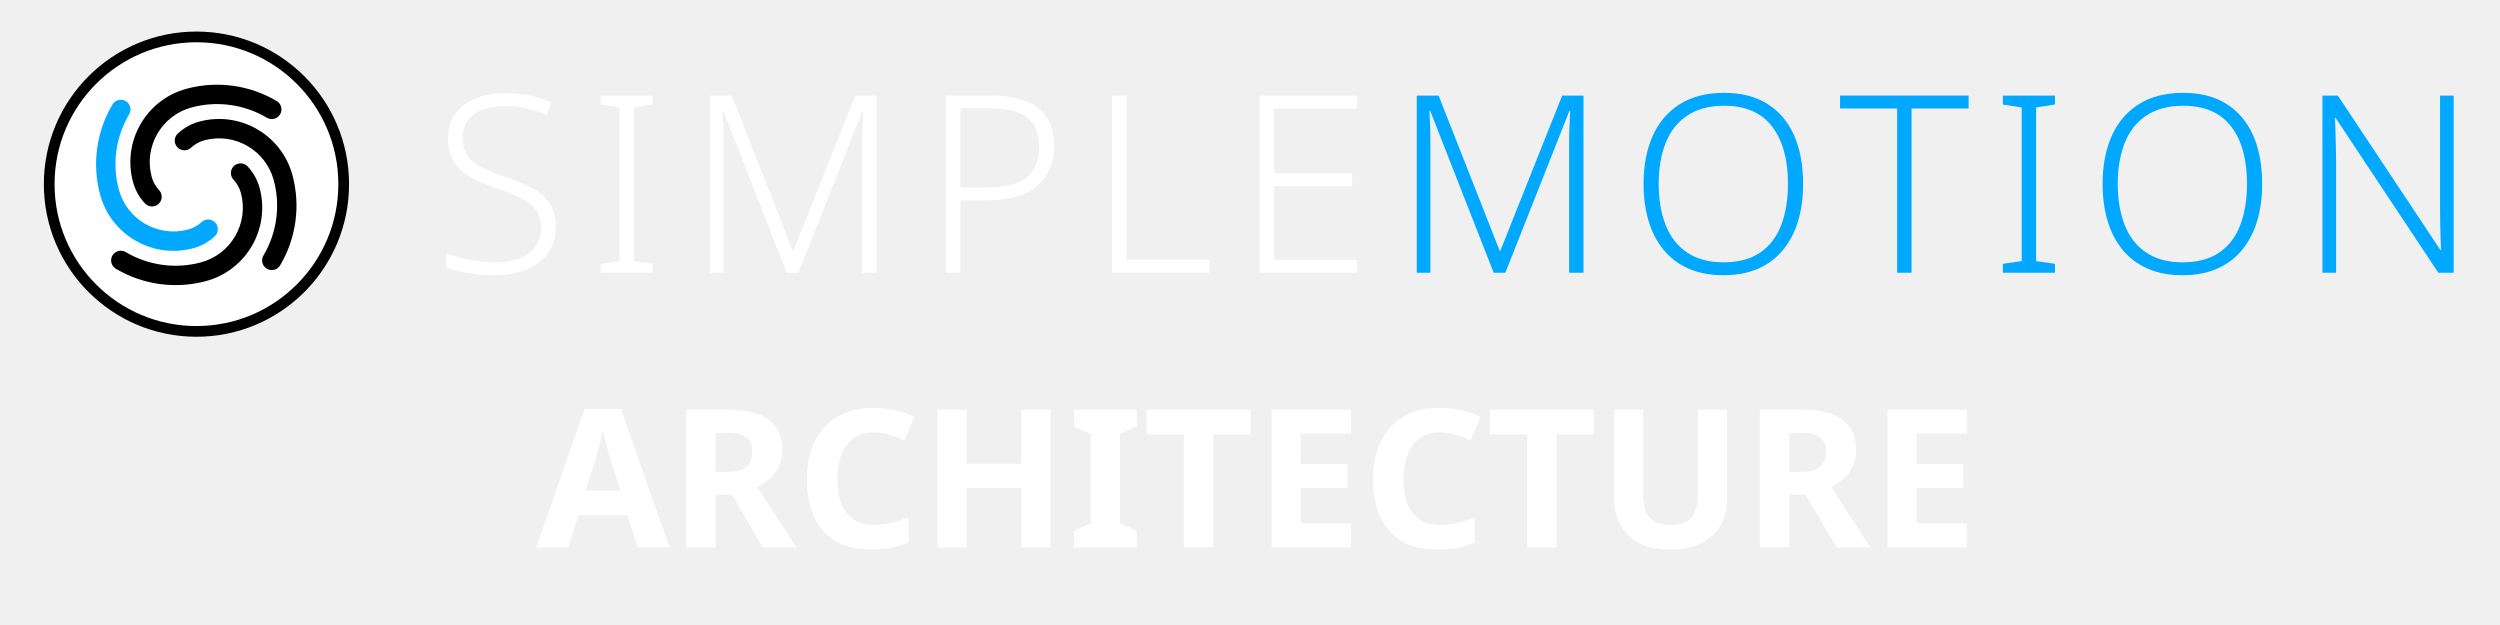
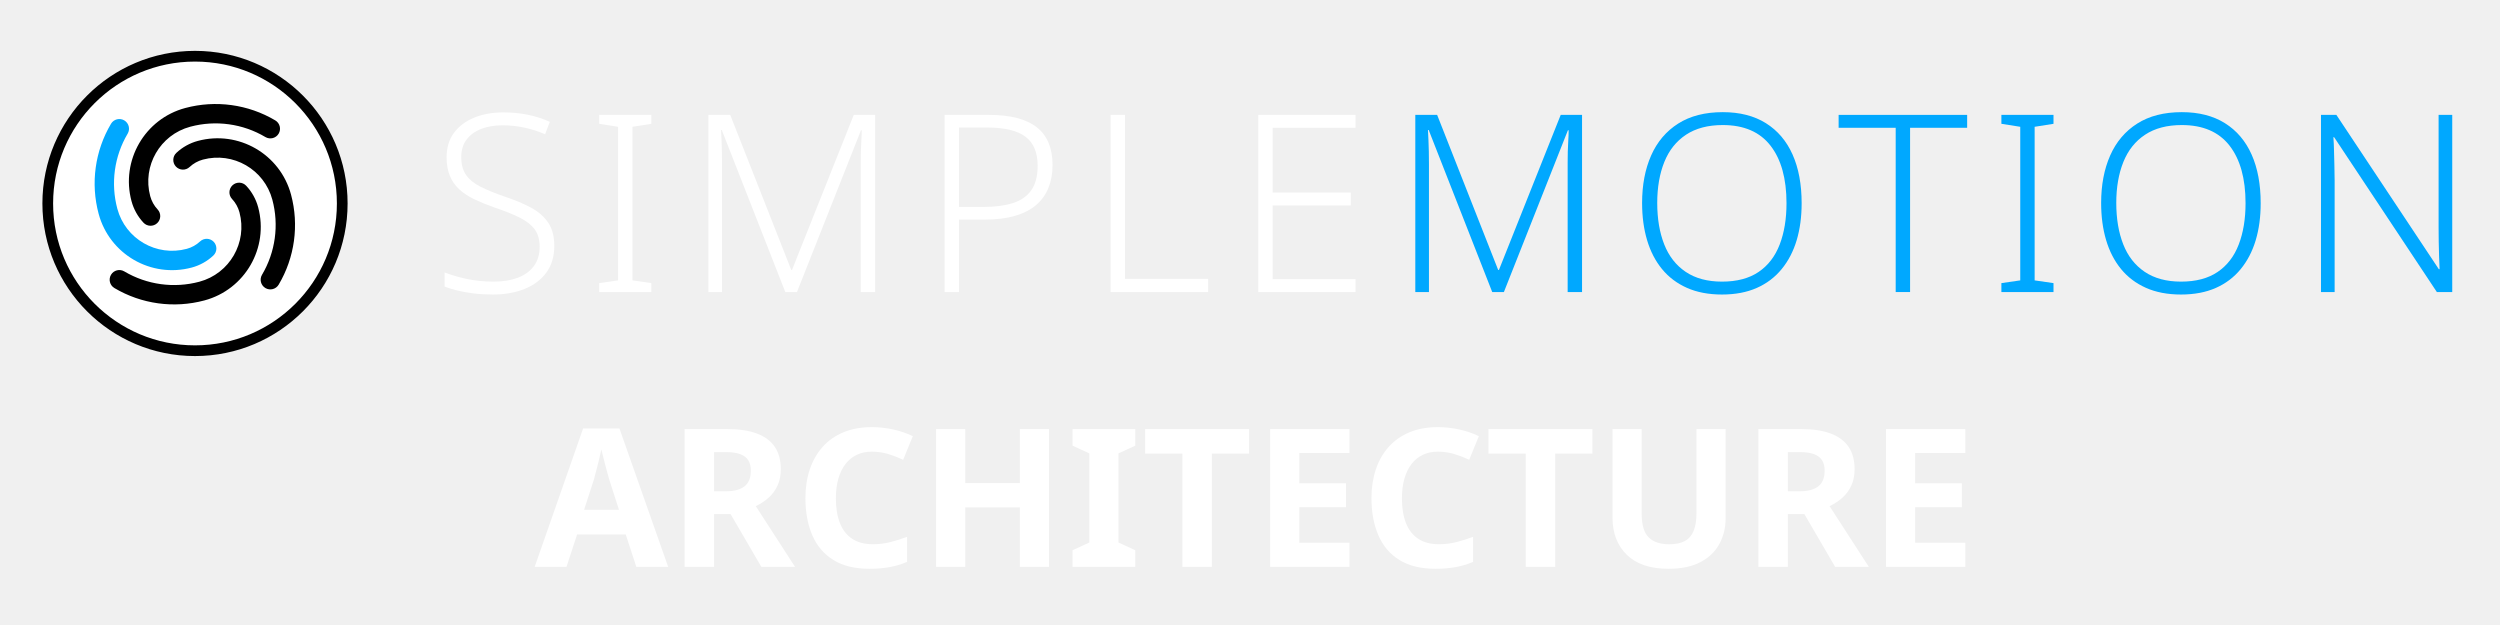
- <svg xmlns="http://www.w3.org/2000/svg" version="1.1" width="254" height="63.5" viewBox="0 0 254 63.5">
-   <g transform="translate(-44.04,-27.37)">
-     <g transform="translate(46.592,28.672) scale(0.068)">
-       <circle cx="256" cy="256" r="220" fill="#ffffff" stroke="#000000" stroke-width="16" />
-       <g transform="translate(256,256) scale(8.125) translate(-43,-160)">
-         <path d="m 33.53,163.538 a 9.322,9.322 0 0 1 -2.206,-3.966 13.983,13.983 0 0 1 9.888,-17.126 21.525,21.525 0 0 1 16.55,2.277 1.78,1.78 0 0 1 -1.816,3.063 17.964,17.964 0 0 0 -13.812,-1.9 10.422,10.422 0 0 0 -7.37,12.765 5.761,5.761 0 0 0 1.363,2.451 1.78,1.78 0 1 1 -2.597,2.436 z" style="fill:#000000;stroke:none" />
-         <path d="m 46.37,169.578 a 9.322,9.322 0 0 1 -3.966,2.206 13.983,13.983 0 0 1 -17.126,-9.888 21.525,21.525 0 0 1 2.277,-16.55 1.78,1.78 0 0 1 3.063,1.816 17.964,17.964 0 0 0 -1.9,13.812 10.422,10.422 0 0 0 12.765,7.37 5.761,5.761 0 0 0 2.451,-1.363 1.78,1.78 0 1 1 2.436,2.597 z" style="fill:#00a8ff;stroke:none" />
-         <path d="m 52.41,156.739 a 9.322,9.322 0 0 1 2.206,3.966 13.983,13.983 0 0 1 -9.888,17.126 21.525,21.525 0 0 1 -16.55,-2.277 1.78,1.78 0 0 1 1.816,-3.063 17.964,17.964 0 0 0 13.812,1.9 10.422,10.422 0 0 0 7.37,-12.765 5.761,5.761 0 0 0 -1.363,-2.451 1.78,1.78 0 1 1 2.597,-2.436 z" style="fill:#000000;stroke:none" />
-         <path d="m 39.57,150.699 a 9.322,9.322 0 0 1 3.966,-2.206 13.983,13.983 0 0 1 17.126,9.888 21.525,21.525 0 0 1 -2.277,16.55 1.78,1.78 0 0 1 -3.063,-1.816 17.964,17.964 0 0 0 1.9,-13.812 10.422,10.422 0 0 0 -12.765,-7.37 5.761,5.761 0 0 0 -2.451,1.363 1.78,1.78 0 1 1 -2.436,-2.597 z" style="fill:#000000;stroke:none" />
+ <svg xmlns="http://www.w3.org/2000/svg" version="1.1" width="240" height="60" viewBox="0 0 240 60">
+   <g transform="translate(-0.1399,1.8538) scale(0.9448819)">
+     <g transform="translate(-44.04,-27.37)">
+       <g transform="translate(46.592,28.672) scale(0.068)">
+         <circle cx="256" cy="256" r="220" fill="#ffffff" stroke="#000000" stroke-width="16" />
+         <g transform="translate(256,256) scale(8.125) translate(-43,-160)">
+           <path d="m 33.53,163.538 a 9.322,9.322 0 0 1 -2.206,-3.966 13.983,13.983 0 0 1 9.888,-17.126 21.525,21.525 0 0 1 16.55,2.277 1.78,1.78 0 0 1 -1.816,3.063 17.964,17.964 0 0 0 -13.812,-1.9 10.422,10.422 0 0 0 -7.37,12.765 5.761,5.761 0 0 0 1.363,2.451 1.78,1.78 0 1 1 -2.597,2.436 z" style="fill:#000000;stroke:none" />
+           <path d="m 46.37,169.578 a 9.322,9.322 0 0 1 -3.966,2.206 13.983,13.983 0 0 1 -17.126,-9.888 21.525,21.525 0 0 1 2.277,-16.55 1.78,1.78 0 0 1 3.063,1.816 17.964,17.964 0 0 0 -1.9,13.812 10.422,10.422 0 0 0 12.765,7.37 5.761,5.761 0 0 0 2.451,-1.363 1.78,1.78 0 1 1 2.436,2.597 z" style="fill:#00a8ff;stroke:none" />
+           <path d="m 52.41,156.739 a 9.322,9.322 0 0 1 2.206,3.966 13.983,13.983 0 0 1 -9.888,17.126 21.525,21.525 0 0 1 -16.55,-2.277 1.78,1.78 0 0 1 1.816,-3.063 17.964,17.964 0 0 0 13.812,1.9 10.422,10.422 0 0 0 7.37,-12.765 5.761,5.761 0 0 0 -1.363,-2.451 1.78,1.78 0 1 1 2.597,-2.436 z" style="fill:#000000;stroke:none" />
+           <path d="m 39.57,150.699 a 9.322,9.322 0 0 1 3.966,-2.206 13.983,13.983 0 0 1 17.126,9.888 21.525,21.525 0 0 1 -2.277,16.55 1.78,1.78 0 0 1 -3.063,-1.816 17.964,17.964 0 0 0 1.9,-13.812 10.422,10.422 0 0 0 -12.765,-7.37 5.761,5.761 0 0 0 -2.451,1.363 1.78,1.78 0 1 1 -2.436,-2.597 z" style="fill:#000000;stroke:none" />
+         </g>
      </g>
-     </g>
-     <g transform="translate(88,27.0) scale(0.72)">
-       <g style="fill:#ffffff;stroke:none" transform="translate(0,39.000) scale(0.035014,-0.035014)">
-         <path transform="translate(0,0)" d="M496 186Q496 122 464.0 78.5Q432 35 376.0 12.5Q320 -10 249 -10Q206 -10 170.5 -5.5Q135 -1 106.0 6.0Q77 13 54 22V79Q92 64 142.5 53.0Q193 42 252 42Q307 42 348.5 57.5Q390 73 413.5 104.5Q437 136 437 182Q437 225 417.5 252.0Q398 279 357.5 299.5Q317 320 254 341Q209 357 173.5 374.0Q138 391 113.0 414.0Q88 437 75.0 468.5Q62 500 62 543Q62 602 92.0 642.0Q122 682 173.5 703.0Q225 724 290 724Q343 724 389.5 714.5Q436 705 478 686L459 636Q417 654 374.0 663.0Q331 672 288 672Q239 672 201.5 657.5Q164 643 142.5 614.5Q121 586 121 544Q121 499 141.0 471.0Q161 443 199.5 424.0Q238 405 292 386Q356 365 401.5 340.5Q447 316 471.5 279.5Q496 243 496 186Z" />
-         <path transform="translate(626,0)" d="M261 0H51V36L127 47V666L51 678V714H261V678L185 666V47L261 36Z" />
-         <path transform="translate(1017,0)" d="M410 0 154 653H151Q152 635 153.0 612.5Q154 590 154.5 565.5Q155 541 155 515V0H100V714H188L434 89H437L686 714H772V0H714V521Q714 543 714.5 566.0Q715 589 716.5 611.0Q718 633 718 652H715L457 0Z" />
-         <path transform="translate(1969,0)" d="M278 714Q408 714 471.5 664.0Q535 614 535 512Q535 461 518.5 420.0Q502 379 468.5 350.5Q435 322 383.5 307.0Q332 292 263 292H158V0H100V714ZM272 663H158V343H257Q326 343 375.0 358.5Q424 374 449.5 410.5Q475 447 475 509Q475 589 426.0 626.0Q377 663 272 663Z" />
-         <path transform="translate(2638,0)" d="M100 0V714H158V53H493V0Z" />
-         <path transform="translate(3233,0)" d="M492 0H100V714H492V662H158V401H473V349H158V52H492Z" />
+       <g transform="translate(88,27.0) scale(0.72)">
+         <g style="fill:#ffffff;stroke:none" transform="translate(0,39.000) scale(0.035014,-0.035014)">
+           <path transform="translate(0,0)" d="M496 186Q496 122 464.0 78.5Q432 35 376.0 12.5Q320 -10 249 -10Q206 -10 170.5 -5.5Q135 -1 106.0 6.0Q77 13 54 22V79Q92 64 142.5 53.0Q193 42 252 42Q307 42 348.5 57.5Q390 73 413.5 104.5Q437 136 437 182Q437 225 417.5 252.0Q398 279 357.5 299.5Q317 320 254 341Q209 357 173.5 374.0Q138 391 113.0 414.0Q88 437 75.0 468.5Q62 500 62 543Q62 602 92.0 642.0Q122 682 173.5 703.0Q225 724 290 724Q343 724 389.5 714.5Q436 705 478 686L459 636Q417 654 374.0 663.0Q331 672 288 672Q239 672 201.5 657.5Q164 643 142.5 614.5Q121 586 121 544Q121 499 141.0 471.0Q161 443 199.5 424.0Q238 405 292 386Q356 365 401.5 340.5Q447 316 471.5 279.5Q496 243 496 186Z" />
+           <path transform="translate(626,0)" d="M261 0H51V36L127 47V666L51 678V714H261V678L185 666V47L261 36Z" />
+           <path transform="translate(1017,0)" d="M410 0 154 653H151Q152 635 153.0 612.5Q154 590 154.5 565.5Q155 541 155 515V0H100V714H188L434 89H437L686 714H772V0H714V521Q714 543 714.5 566.0Q715 589 716.5 611.0Q718 633 718 652H715L457 0Z" />
+           <path transform="translate(1969,0)" d="M278 714Q408 714 471.5 664.0Q535 614 535 512Q535 461 518.5 420.0Q502 379 468.5 350.5Q435 322 383.5 307.0Q332 292 263 292H158V0H100V714ZM272 663H158V343H257Q326 343 375.0 358.5Q424 374 449.5 410.5Q475 447 475 509Q475 589 426.0 626.0Q377 663 272 663Z" />
+           <path transform="translate(2638,0)" d="M100 0V714H158V53H493V0Z" />
+           <path transform="translate(3233,0)" d="M492 0H100V714H492V662H158V401H473V349H158V52H492Z" />
+         </g>
+         <g style="fill:#00a8ff;stroke:none" transform="translate(135.364,39.000) scale(0.035014,-0.035014)">
+           <path transform="translate(0,0)" d="M410 0 154 653H151Q152 635 153.0 612.5Q154 590 154.5 565.5Q155 541 155 515V0H100V714H188L434 89H437L686 714H772V0H714V521Q714 543 714.5 566.0Q715 589 716.5 611.0Q718 633 718 652H715L457 0Z" />
+           <path transform="translate(952,0)" d="M705 358Q705 276 685.0 209.0Q665 142 624.5 92.5Q584 43 524.0 16.5Q464 -10 384 -10Q303 -10 242.5 17.0Q182 44 142.0 93.0Q102 142 82.0 209.5Q62 277 62 359Q62 468 98.5 550.5Q135 633 207.5 679.0Q280 725 387 725Q490 725 561.0 680.5Q632 636 668.5 554.0Q705 472 705 358ZM123 359Q123 264 151.0 192.5Q179 121 237.5 81.5Q296 42 384 42Q474 42 531.5 81.0Q589 120 616.5 191.5Q644 263 644 358Q644 507 579.5 590.0Q515 673 387 673Q298 673 239.0 634.0Q180 595 151.5 524.0Q123 453 123 359Z" />
+           <path transform="translate(1800,0)" d="M294 0H236V662H6V714H524V662H294Z" />
+           <path transform="translate(2411,0)" d="M261 0H51V36L127 47V666L51 678V714H261V678L185 666V47L261 36Z" />
+           <path transform="translate(2802,0)" d="M705 358Q705 276 685.0 209.0Q665 142 624.5 92.5Q584 43 524.0 16.5Q464 -10 384 -10Q303 -10 242.5 17.0Q182 44 142.0 93.0Q102 142 82.0 209.5Q62 277 62 359Q62 468 98.5 550.5Q135 633 207.5 679.0Q280 725 387 725Q490 725 561.0 680.5Q632 636 668.5 554.0Q705 472 705 358ZM123 359Q123 264 151.0 192.5Q179 121 237.5 81.5Q296 42 384 42Q474 42 531.5 81.0Q589 120 616.5 191.5Q644 263 644 358Q644 507 579.5 590.0Q515 673 387 673Q298 673 239.0 634.0Q180 595 151.5 524.0Q123 453 123 359Z" />
+           <path transform="translate(3650,0)" d="M629 0H567L153 624H150Q152 598 152.5 570.0Q153 542 154.0 512.5Q155 483 155 451V0H100V714H162L575 92H578Q577 113 576.0 142.0Q575 171 574.5 202.5Q574 234 574 261V714H629Z" />
+         </g>
      </g>
-       <g style="fill:#00a8ff;stroke:none" transform="translate(135.364,39.000) scale(0.035014,-0.035014)">
-         <path transform="translate(0,0)" d="M410 0 154 653H151Q152 635 153.0 612.5Q154 590 154.5 565.5Q155 541 155 515V0H100V714H188L434 89H437L686 714H772V0H714V521Q714 543 714.5 566.0Q715 589 716.5 611.0Q718 633 718 652H715L457 0Z" />
-         <path transform="translate(952,0)" d="M705 358Q705 276 685.0 209.0Q665 142 624.5 92.5Q584 43 524.0 16.5Q464 -10 384 -10Q303 -10 242.5 17.0Q182 44 142.0 93.0Q102 142 82.0 209.5Q62 277 62 359Q62 468 98.5 550.5Q135 633 207.5 679.0Q280 725 387 725Q490 725 561.0 680.5Q632 636 668.5 554.0Q705 472 705 358ZM123 359Q123 264 151.0 192.5Q179 121 237.5 81.5Q296 42 384 42Q474 42 531.5 81.0Q589 120 616.5 191.5Q644 263 644 358Q644 507 579.5 590.0Q515 673 387 673Q298 673 239.0 634.0Q180 595 151.5 524.0Q123 453 123 359Z" />
-         <path transform="translate(1800,0)" d="M294 0H236V662H6V714H524V662H294Z" />
-         <path transform="translate(2411,0)" d="M261 0H51V36L127 47V666L51 678V714H261V678L185 666V47L261 36Z" />
-         <path transform="translate(2802,0)" d="M705 358Q705 276 685.0 209.0Q665 142 624.5 92.5Q584 43 524.0 16.5Q464 -10 384 -10Q303 -10 242.5 17.0Q182 44 142.0 93.0Q102 142 82.0 209.5Q62 277 62 359Q62 468 98.5 550.5Q135 633 207.5 679.0Q280 725 387 725Q490 725 561.0 680.5Q632 636 668.5 554.0Q705 472 705 358ZM123 359Q123 264 151.0 192.5Q179 121 237.5 81.5Q296 42 384 42Q474 42 531.5 81.0Q589 120 616.5 191.5Q644 263 644 358Q644 507 579.5 590.0Q515 673 387 673Q298 673 239.0 634.0Q180 595 151.5 524.0Q123 453 123 359Z" />
-         <path transform="translate(3650,0)" d="M629 0H567L153 624H150Q152 598 152.5 570.0Q153 542 154.0 512.5Q155 483 155 451V0H100V714H162L575 92H578Q577 113 576.0 142.0Q575 171 574.5 202.5Q574 234 574 261V714H629Z" />
-       </g>
-     </g>
-     <g transform="translate(98.51096,83.0)">
-       <g fill="#ffffff" transform="scale(0.01960784,-0.01960784)">
-         <path transform="translate(0,0)" d="M526.7 0 471.81 167.931H219.919L164.808 0H0L250.941 717H439.298L691.679 0ZM386.769 451.122Q382.549 465.831 374.329 495.676Q366.109 525.521 358.084 557.476Q350.059 589.431 345.449 608.75Q341.059 586.31 333.729 556.356Q326.399 526.401 319.069 498.421Q311.74 470.441 306.52 451.122L256.019 295.51H436.88Z" />
-         <path transform="translate(692,0)" d="M304.37 714Q398.25 714 460.02 690.585Q521.789 667.17 552.534 621.255Q583.279 575.34 583.279 506.12Q583.279 457.66 566.244 420.88Q549.209 384.1 520.064 358.245Q490.919 332.39 453.699 314.51L657.019 0H482.48L322.9 273.651H237.629V0H84.8V714ZM300.59 594.521H237.629V391.74H301.32Q362.09 391.74 395.076 417.09Q428.061 442.44 428.061 499.07Q428.061 531.431 414.746 552.416Q401.431 573.401 373.19 583.961Q344.95 594.521 300.59 594.521Z" />
-         <path transform="translate(1348,0)" d="M398.12 596.811Q355.15 596.811 320.74 580.361Q286.329 563.911 262.259 532.511Q238.189 501.111 225.459 456.456Q212.729 411.8 212.729 355.17Q212.729 279.98 233.824 226.569Q254.919 173.159 297.524 145.174Q340.13 117.189 404.44 117.189Q451.44 117.189 494.965 128.239Q538.49 139.289 581.54 155.559V25.71Q537.27 7.05 490.5 -1.475Q443.73 -10 386.56 -10Q273.29 -10 199.68 35.61Q126.07 81.22 90.485 163.915Q54.9 246.61 54.9 356.17Q54.9 437.17 77.4 504.475Q99.9 571.78 143.705 621.085Q187.51 670.39 251.815 697.195Q316.12 724 399.73 724Q452.9 724 507.56 712.39Q562.22 700.78 611.37 677.12L561.34 554.761Q524.68 572.201 484.485 584.506Q444.29 596.811 398.12 596.811Z" />
-         <path transform="translate(1990,0)" d="M675 0H524V308H241V0H90V714H241V434H524V714H675Z" />
-         <path transform="translate(2755,0)" d="M357 0H32V86L119 126V588L32 628V714H357V628L270 588V126L357 86Z" />
-         <path transform="translate(3144,0)" d="M365.089 0H212.26V586.811H19.15V714H557.81V586.811H365.089Z" />
-         <path transform="translate(3721,0)" d="M501 0H90V714H501V590H241V433H483V309H241V125H501Z" />
-         <path transform="translate(4281,0)" d="M398.12 596.811Q355.15 596.811 320.74 580.361Q286.329 563.911 262.259 532.511Q238.189 501.111 225.459 456.456Q212.729 411.8 212.729 355.17Q212.729 279.98 233.824 226.569Q254.919 173.159 297.524 145.174Q340.13 117.189 404.44 117.189Q451.44 117.189 494.965 128.239Q538.49 139.289 581.54 155.559V25.71Q537.27 7.05 490.5 -1.475Q443.73 -10 386.56 -10Q273.29 -10 199.68 35.61Q126.07 81.22 90.485 163.915Q54.9 246.61 54.9 356.17Q54.9 437.17 77.4 504.475Q99.9 571.78 143.705 621.085Q187.51 670.39 251.815 697.195Q316.12 724 399.73 724Q452.9 724 507.56 712.39Q562.22 700.78 611.37 677.12L561.34 554.761Q524.68 572.201 484.485 584.506Q444.29 596.811 398.12 596.811Z" />
-         <path transform="translate(4923,0)" d="M365.089 0H212.26V586.811H19.15V714H557.81V586.811H365.089Z" />
-         <path transform="translate(5500,0)" d="M671 252Q671 178 638.5 118.5Q606 59 540.5 24.5Q475 -10 375 -10Q233 -10 159.0 62.5Q85 135 85 254V714H236V277Q236 189 272.0 153.0Q308 117 379 117Q429 117 460.0 134.0Q491 151 505.5 187.0Q520 223 520 278V714H671Z" />
-         <path transform="translate(6256,0)" d="M304.37 714Q398.25 714 460.02 690.585Q521.789 667.17 552.534 621.255Q583.279 575.34 583.279 506.12Q583.279 457.66 566.244 420.88Q549.209 384.1 520.064 358.245Q490.919 332.39 453.699 314.51L657.019 0H482.48L322.9 273.651H237.629V0H84.8V714ZM300.59 594.521H237.629V391.74H301.32Q362.09 391.74 395.076 417.09Q428.061 442.44 428.061 499.07Q428.061 531.431 414.746 552.416Q401.431 573.401 373.19 583.961Q344.95 594.521 300.59 594.521Z" />
-         <path transform="translate(6912,0)" d="M501 0H90V714H501V590H241V433H483V309H241V125H501Z" />
+       <g transform="translate(98.51096,83.0)">
+         <g fill="#ffffff" transform="scale(0.01960784,-0.01960784)">
+           <path transform="translate(0,0)" d="M526.7 0 471.81 167.931H219.919L164.808 0H0L250.941 717H439.298L691.679 0ZM386.769 451.122Q382.549 465.831 374.329 495.676Q366.109 525.521 358.084 557.476Q350.059 589.431 345.449 608.75Q341.059 586.31 333.729 556.356Q326.399 526.401 319.069 498.421Q311.74 470.441 306.52 451.122L256.019 295.51H436.88Z" />
+           <path transform="translate(692,0)" d="M304.37 714Q398.25 714 460.02 690.585Q521.789 667.17 552.534 621.255Q583.279 575.34 583.279 506.12Q583.279 457.66 566.244 420.88Q549.209 384.1 520.064 358.245Q490.919 332.39 453.699 314.51L657.019 0H482.48L322.9 273.651H237.629V0H84.8V714ZM300.59 594.521H237.629V391.74H301.32Q362.09 391.74 395.076 417.09Q428.061 442.44 428.061 499.07Q428.061 531.431 414.746 552.416Q401.431 573.401 373.19 583.961Q344.95 594.521 300.59 594.521Z" />
+           <path transform="translate(1348,0)" d="M398.12 596.811Q355.15 596.811 320.74 580.361Q286.329 563.911 262.259 532.511Q238.189 501.111 225.459 456.456Q212.729 411.8 212.729 355.17Q212.729 279.98 233.824 226.569Q254.919 173.159 297.524 145.174Q340.13 117.189 404.44 117.189Q451.44 117.189 494.965 128.239Q538.49 139.289 581.54 155.559V25.71Q537.27 7.05 490.5 -1.475Q443.73 -10 386.56 -10Q273.29 -10 199.68 35.61Q126.07 81.22 90.485 163.915Q54.9 246.61 54.9 356.17Q54.9 437.17 77.4 504.475Q99.9 571.78 143.705 621.085Q187.51 670.39 251.815 697.195Q316.12 724 399.73 724Q452.9 724 507.56 712.39Q562.22 700.78 611.37 677.12L561.34 554.761Q524.68 572.201 484.485 584.506Q444.29 596.811 398.12 596.811Z" />
+           <path transform="translate(1990,0)" d="M675 0H524V308H241V0H90V714H241V434H524V714H675Z" />
+           <path transform="translate(2755,0)" d="M357 0H32V86L119 126V588L32 628V714H357V628L270 588V126L357 86Z" />
+           <path transform="translate(3144,0)" d="M365.089 0H212.26V586.811H19.15V714H557.81V586.811H365.089Z" />
+           <path transform="translate(3721,0)" d="M501 0H90V714H501V590H241V433H483V309H241V125H501Z" />
+           <path transform="translate(4281,0)" d="M398.12 596.811Q355.15 596.811 320.74 580.361Q286.329 563.911 262.259 532.511Q238.189 501.111 225.459 456.456Q212.729 411.8 212.729 355.17Q212.729 279.98 233.824 226.569Q254.919 173.159 297.524 145.174Q340.13 117.189 404.44 117.189Q451.44 117.189 494.965 128.239Q538.49 139.289 581.54 155.559V25.71Q537.27 7.05 490.5 -1.475Q443.73 -10 386.56 -10Q273.29 -10 199.68 35.61Q126.07 81.22 90.485 163.915Q54.9 246.61 54.9 356.17Q54.9 437.17 77.4 504.475Q99.9 571.78 143.705 621.085Q187.51 670.39 251.815 697.195Q316.12 724 399.73 724Q452.9 724 507.56 712.39Q562.22 700.78 611.37 677.12L561.34 554.761Q524.68 572.201 484.485 584.506Q444.29 596.811 398.12 596.811Z" />
+           <path transform="translate(4923,0)" d="M365.089 0H212.26V586.811H19.15V714H557.81V586.811H365.089Z" />
+           <path transform="translate(5500,0)" d="M671 252Q671 178 638.5 118.5Q606 59 540.5 24.5Q475 -10 375 -10Q233 -10 159.0 62.5Q85 135 85 254V714H236V277Q236 189 272.0 153.0Q308 117 379 117Q429 117 460.0 134.0Q491 151 505.5 187.0Q520 223 520 278V714H671Z" />
+           <path transform="translate(6256,0)" d="M304.37 714Q398.25 714 460.02 690.585Q521.789 667.17 552.534 621.255Q583.279 575.34 583.279 506.12Q583.279 457.66 566.244 420.88Q549.209 384.1 520.064 358.245Q490.919 332.39 453.699 314.51L657.019 0H482.48L322.9 273.651H237.629V0H84.8V714ZM300.59 594.521H237.629V391.74H301.32Q362.09 391.74 395.076 417.09Q428.061 442.44 428.061 499.07Q428.061 531.431 414.746 552.416Q401.431 573.401 373.19 583.961Q344.95 594.521 300.59 594.521Z" />
+           <path transform="translate(6912,0)" d="M501 0H90V714H501V590H241V433H483V309H241V125H501Z" />
+         </g>
      </g>
    </g>
  </g>
</svg>
